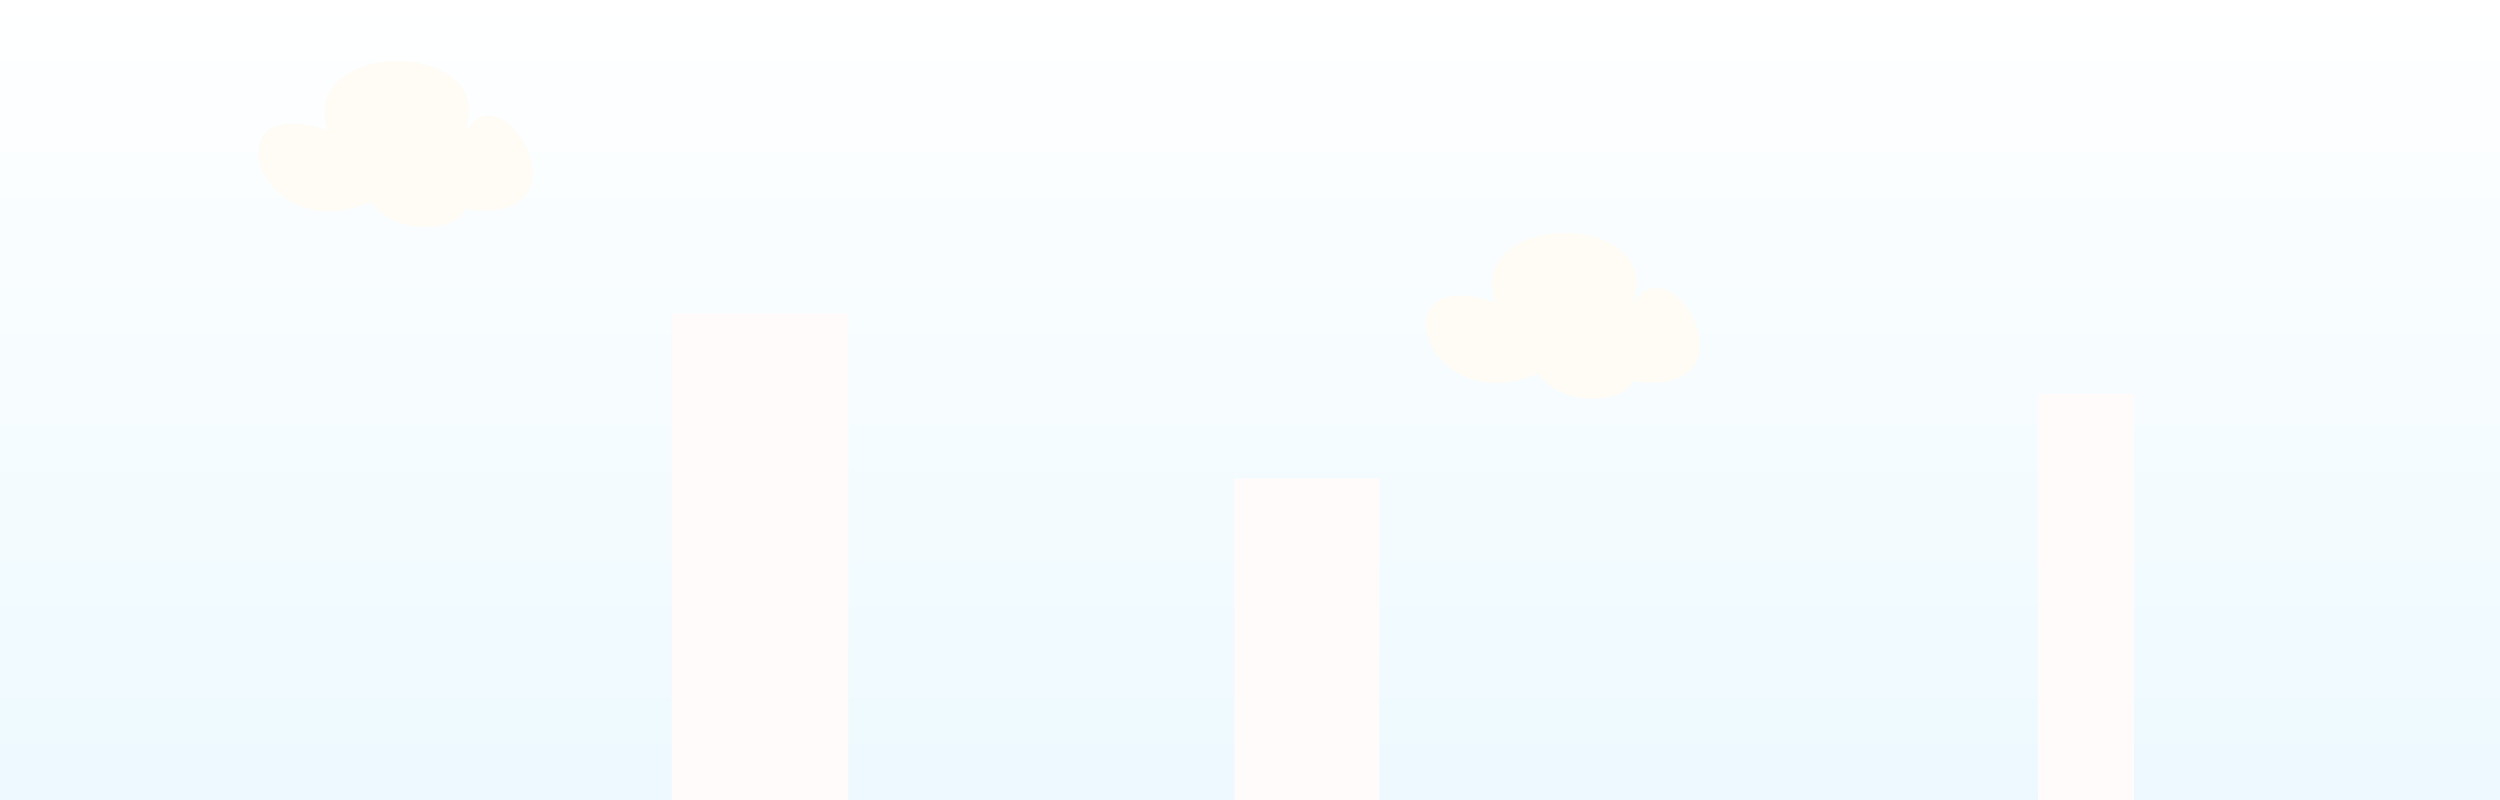
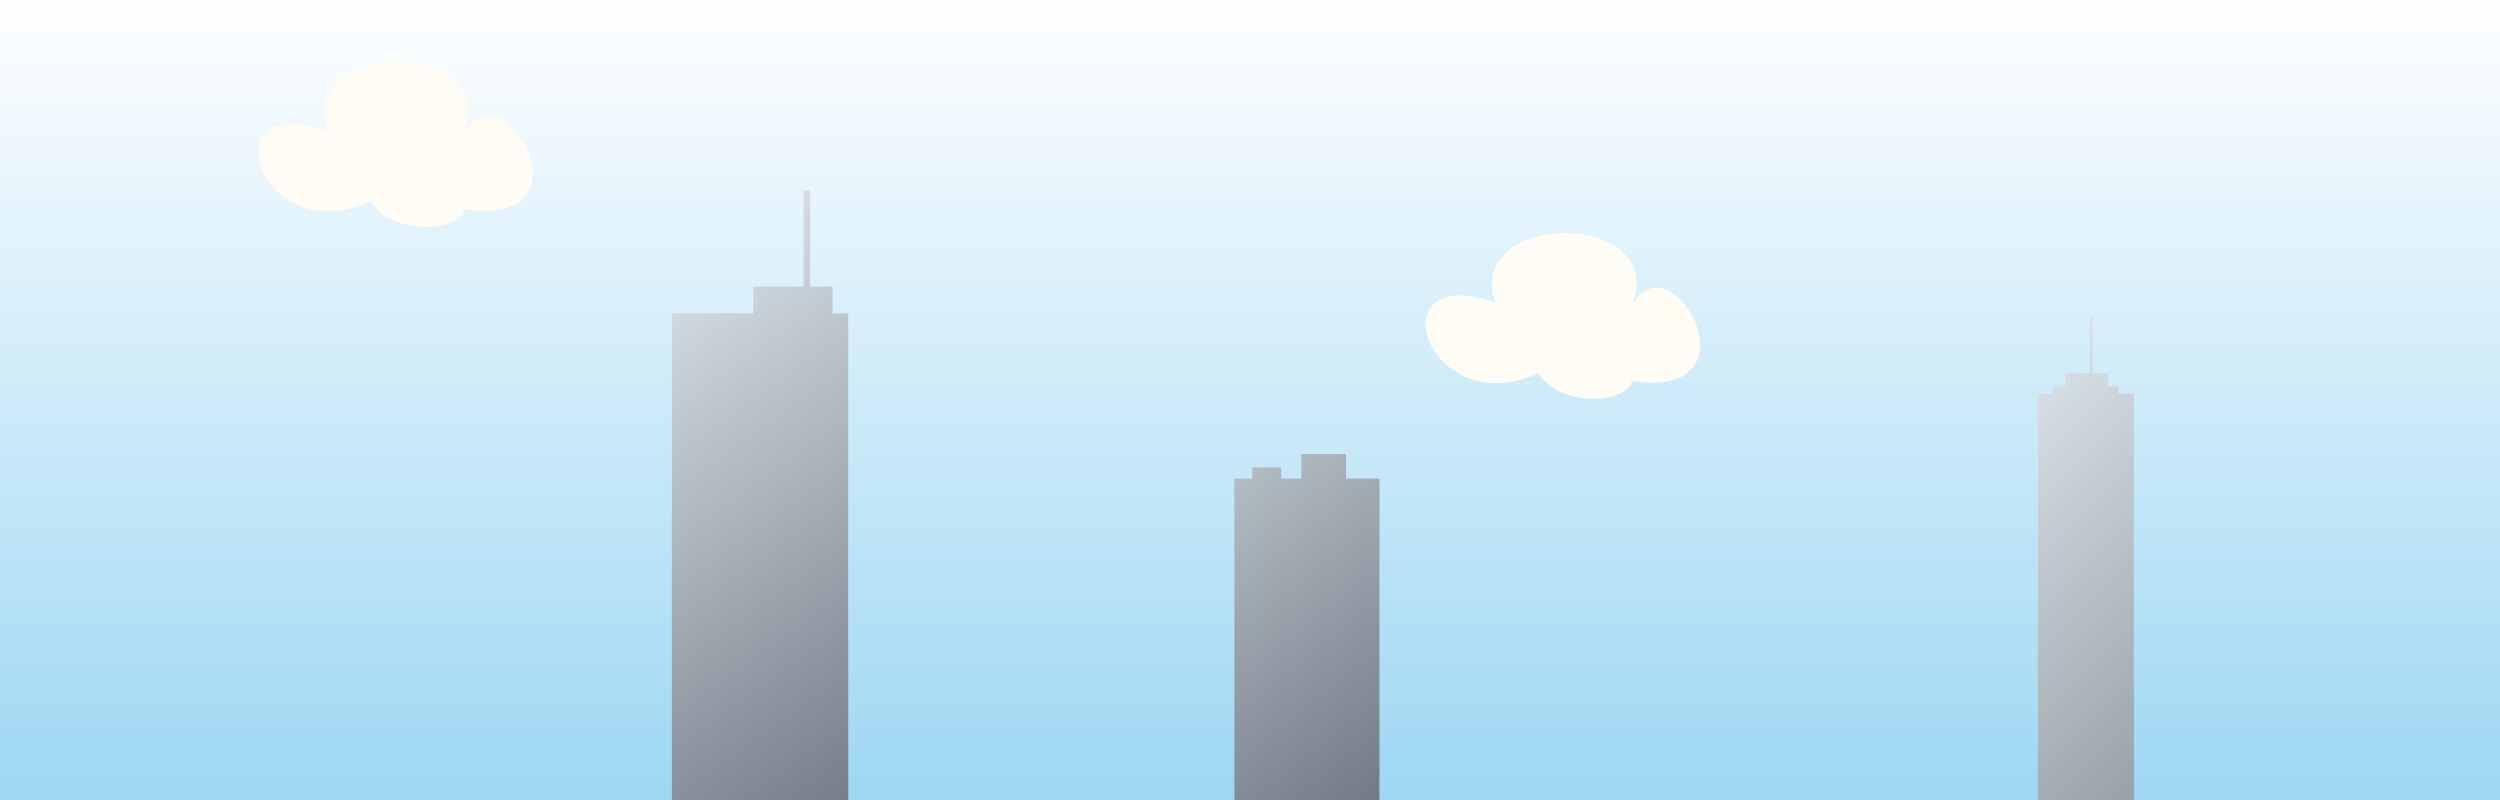
<svg xmlns="http://www.w3.org/2000/svg" xmlns:xlink="http://www.w3.org/1999/xlink" width="1600" height="512" id="svg3768" version="1.1">
  <defs id="defs3770">
+     <linearGradient id="linearGradient4163">
+       <stop style="stop-color:#626d79;stop-opacity:1;" offset="0" id="stop4165" />
+       <stop style="stop-color:#e7edf2;stop-opacity:1;" offset="1" id="stop4167" />
+     </linearGradient>
+     <linearGradient id="linearGradient3762">
+       <stop style="stop-color:#a6becc;stop-opacity:1;" offset="0" id="stop3764" />
+       <stop style="stop-color:#4e606a;stop-opacity:1;" offset="1" id="stop3766" />
+     </linearGradient>
    <linearGradient id="linearGradient4288">
-       <stop style="stop-color:#edf9ff;stop-opacity:1;" offset="0" id="stop4290" />
+       <stop style="stop-color:#9cd6f3;stop-opacity:1;" offset="0" id="stop4290" />
      <stop style="stop-color:#ffffff;stop-opacity:1;" offset="1" id="stop4292" />
    </linearGradient>
    <linearGradient xlink:href="#linearGradient4288" id="linearGradient4294" x1="494.286" y1="519.857" x2="494.286" y2="-4.46" gradientUnits="userSpaceOnUse" gradientTransform="matrix(1.542857,0,0,1,4.653061,540.3622)" />
+     <linearGradient xlink:href="#linearGradient4163" id="linearGradient4169" x1="623.949" y1="533.848" x2="355.979" y2="159.587" gradientUnits="userSpaceOnUse" />
+     <linearGradient xlink:href="#linearGradient4163" id="linearGradient4171" x1="623.949" y1="1074.211" x2="355.979" y2="699.949" gradientUnits="userSpaceOnUse" />
+     <linearGradient xlink:href="#linearGradient4163" id="linearGradient4173" x1="623.949" y1="1074.211" x2="355.979" y2="699.949" gradientUnits="userSpaceOnUse" />
+     <linearGradient xlink:href="#linearGradient4163" id="linearGradient4181" x1="927.381" y1="1079.612" x2="652.542" y2="736.16" gradientUnits="userSpaceOnUse" />
+     <linearGradient xlink:href="#linearGradient4163" id="linearGradient4183" x1="927.381" y1="539.25" x2="652.542" y2="195.798" gradientUnits="userSpaceOnUse" />
+     <linearGradient xlink:href="#linearGradient4163" id="linearGradient4185" x1="927.381" y1="1079.612" x2="652.542" y2="736.16" gradientUnits="userSpaceOnUse" />
+     <linearGradient xlink:href="#linearGradient4163" id="linearGradient4193" x1="1551.268" y1="609.356" x2="1208.001" y2="260.713" gradientUnits="userSpaceOnUse" />
+     <linearGradient xlink:href="#linearGradient4163" id="linearGradient4195" x1="1551.268" y1="609.356" x2="1208.001" y2="260.713" gradientUnits="userSpaceOnUse" />
+     <linearGradient xlink:href="#linearGradient4163" id="linearGradient4197" x1="1551.268" y1="609.356" x2="1208.001" y2="260.713" gradientUnits="userSpaceOnUse" />
+     <linearGradient xlink:href="#linearGradient4163" id="linearGradient4199" x1="1551.268" y1="1149.718" x2="1208.001" y2="801.075" gradientUnits="userSpaceOnUse" />
  </defs>
  <g id="layer1" transform="translate(0,-540.3622)">
    <rect style="fill:url(#linearGradient4294);fill-opacity:1;stroke:none" id="rect3778" width="1620" height="530" x="-8.571" y="533.791" />
    <path style="fill:#fefcf4;fill-opacity:1;stroke:none" d="m 237.066,669.472 c 16.799,23.395 58.431,18.089 60.136,4.791 84.386,12.338 25.049,-93.7 0.123,-48.486 23.869,-61.664 -107.926,-61.199 -87.446,-1.849 -77.829,-26.757 -44.171,77.384 27.187,45.544 z" id="path4296" />
    <path id="path4298" d="m 984.209,779.472 c 16.799,23.395 58.431,18.089 60.136,4.791 84.386,12.338 25.049,-93.7 0.123,-48.486 23.869,-61.664 -107.926,-61.199 -87.446,-1.849 -77.829,-26.757 -44.171,77.384 27.187,45.544 z" style="fill:#fefcf4;fill-opacity:1;stroke:none" />
-     <rect style="fill:#fffbfb;fill-opacity:1;stroke:none" id="rect4300" width="112.857" height="327.143" x="430" y="740.934" />
-     <rect style="fill:#fffbfb;fill-opacity:1;stroke:none" id="rect4302" width="92.857" height="245.714" x="790" y="846.648" />
-     <rect style="fill:#fffbfb;fill-opacity:1;stroke:none" id="rect4304" width="61.429" height="274.286" x="1304.286" y="792.362" />
+     <rect style="fill:url(#linearGradient4173);fill-opacity:1;stroke:none" id="rect4300" width="112.857" height="327.143" x="430" y="740.934" />
+     <rect style="fill:url(#linearGradient4185);fill-opacity:1;stroke:none" id="rect4302" width="92.857" height="245.714" x="790" y="846.648" />
+     <rect style="fill:url(#linearGradient4199);fill-opacity:1;stroke:none" id="rect4304" width="61.429" height="274.286" x="1304.286" y="792.362" />
+     <rect style="fill:url(#linearGradient4171);fill-opacity:1;stroke:none" id="rect4148" width="50.714" height="41.429" x="482.143" y="723.791" />
+     <rect style="fill:url(#linearGradient4169);fill-opacity:1;stroke:none" id="rect4150" width="4.286" height="72.857" x="514.286" y="122" transform="translate(0,540.3622)" />
+     <rect style="fill:url(#linearGradient4183);fill-opacity:1;stroke:none" id="rect4152" width="18.571" height="18.571" x="801.429" y="299.143" transform="translate(0,540.3622)" />
+     <rect style="fill:url(#linearGradient4181);fill-opacity:1;stroke:none" id="rect4154" width="28.571" height="25" x="832.857" y="830.934" />
+     <rect style="fill:url(#linearGradient4197);fill-opacity:1;stroke:none" id="rect4156" width="41.786" height="9.286" x="1313.929" y="247.357" transform="translate(0,540.3622)" />
+     <rect style="fill:url(#linearGradient4195);fill-opacity:1;stroke:none" id="rect4158" width="27.143" height="12.857" x="1321.786" y="238.786" transform="translate(0,540.3622)" />
+     <rect style="fill:url(#linearGradient4193);fill-opacity:1;stroke:none" id="rect4160" width="1.786" height="44.643" x="1337.5" y="202.714" transform="translate(0,540.3622)" />
  </g>
</svg>
